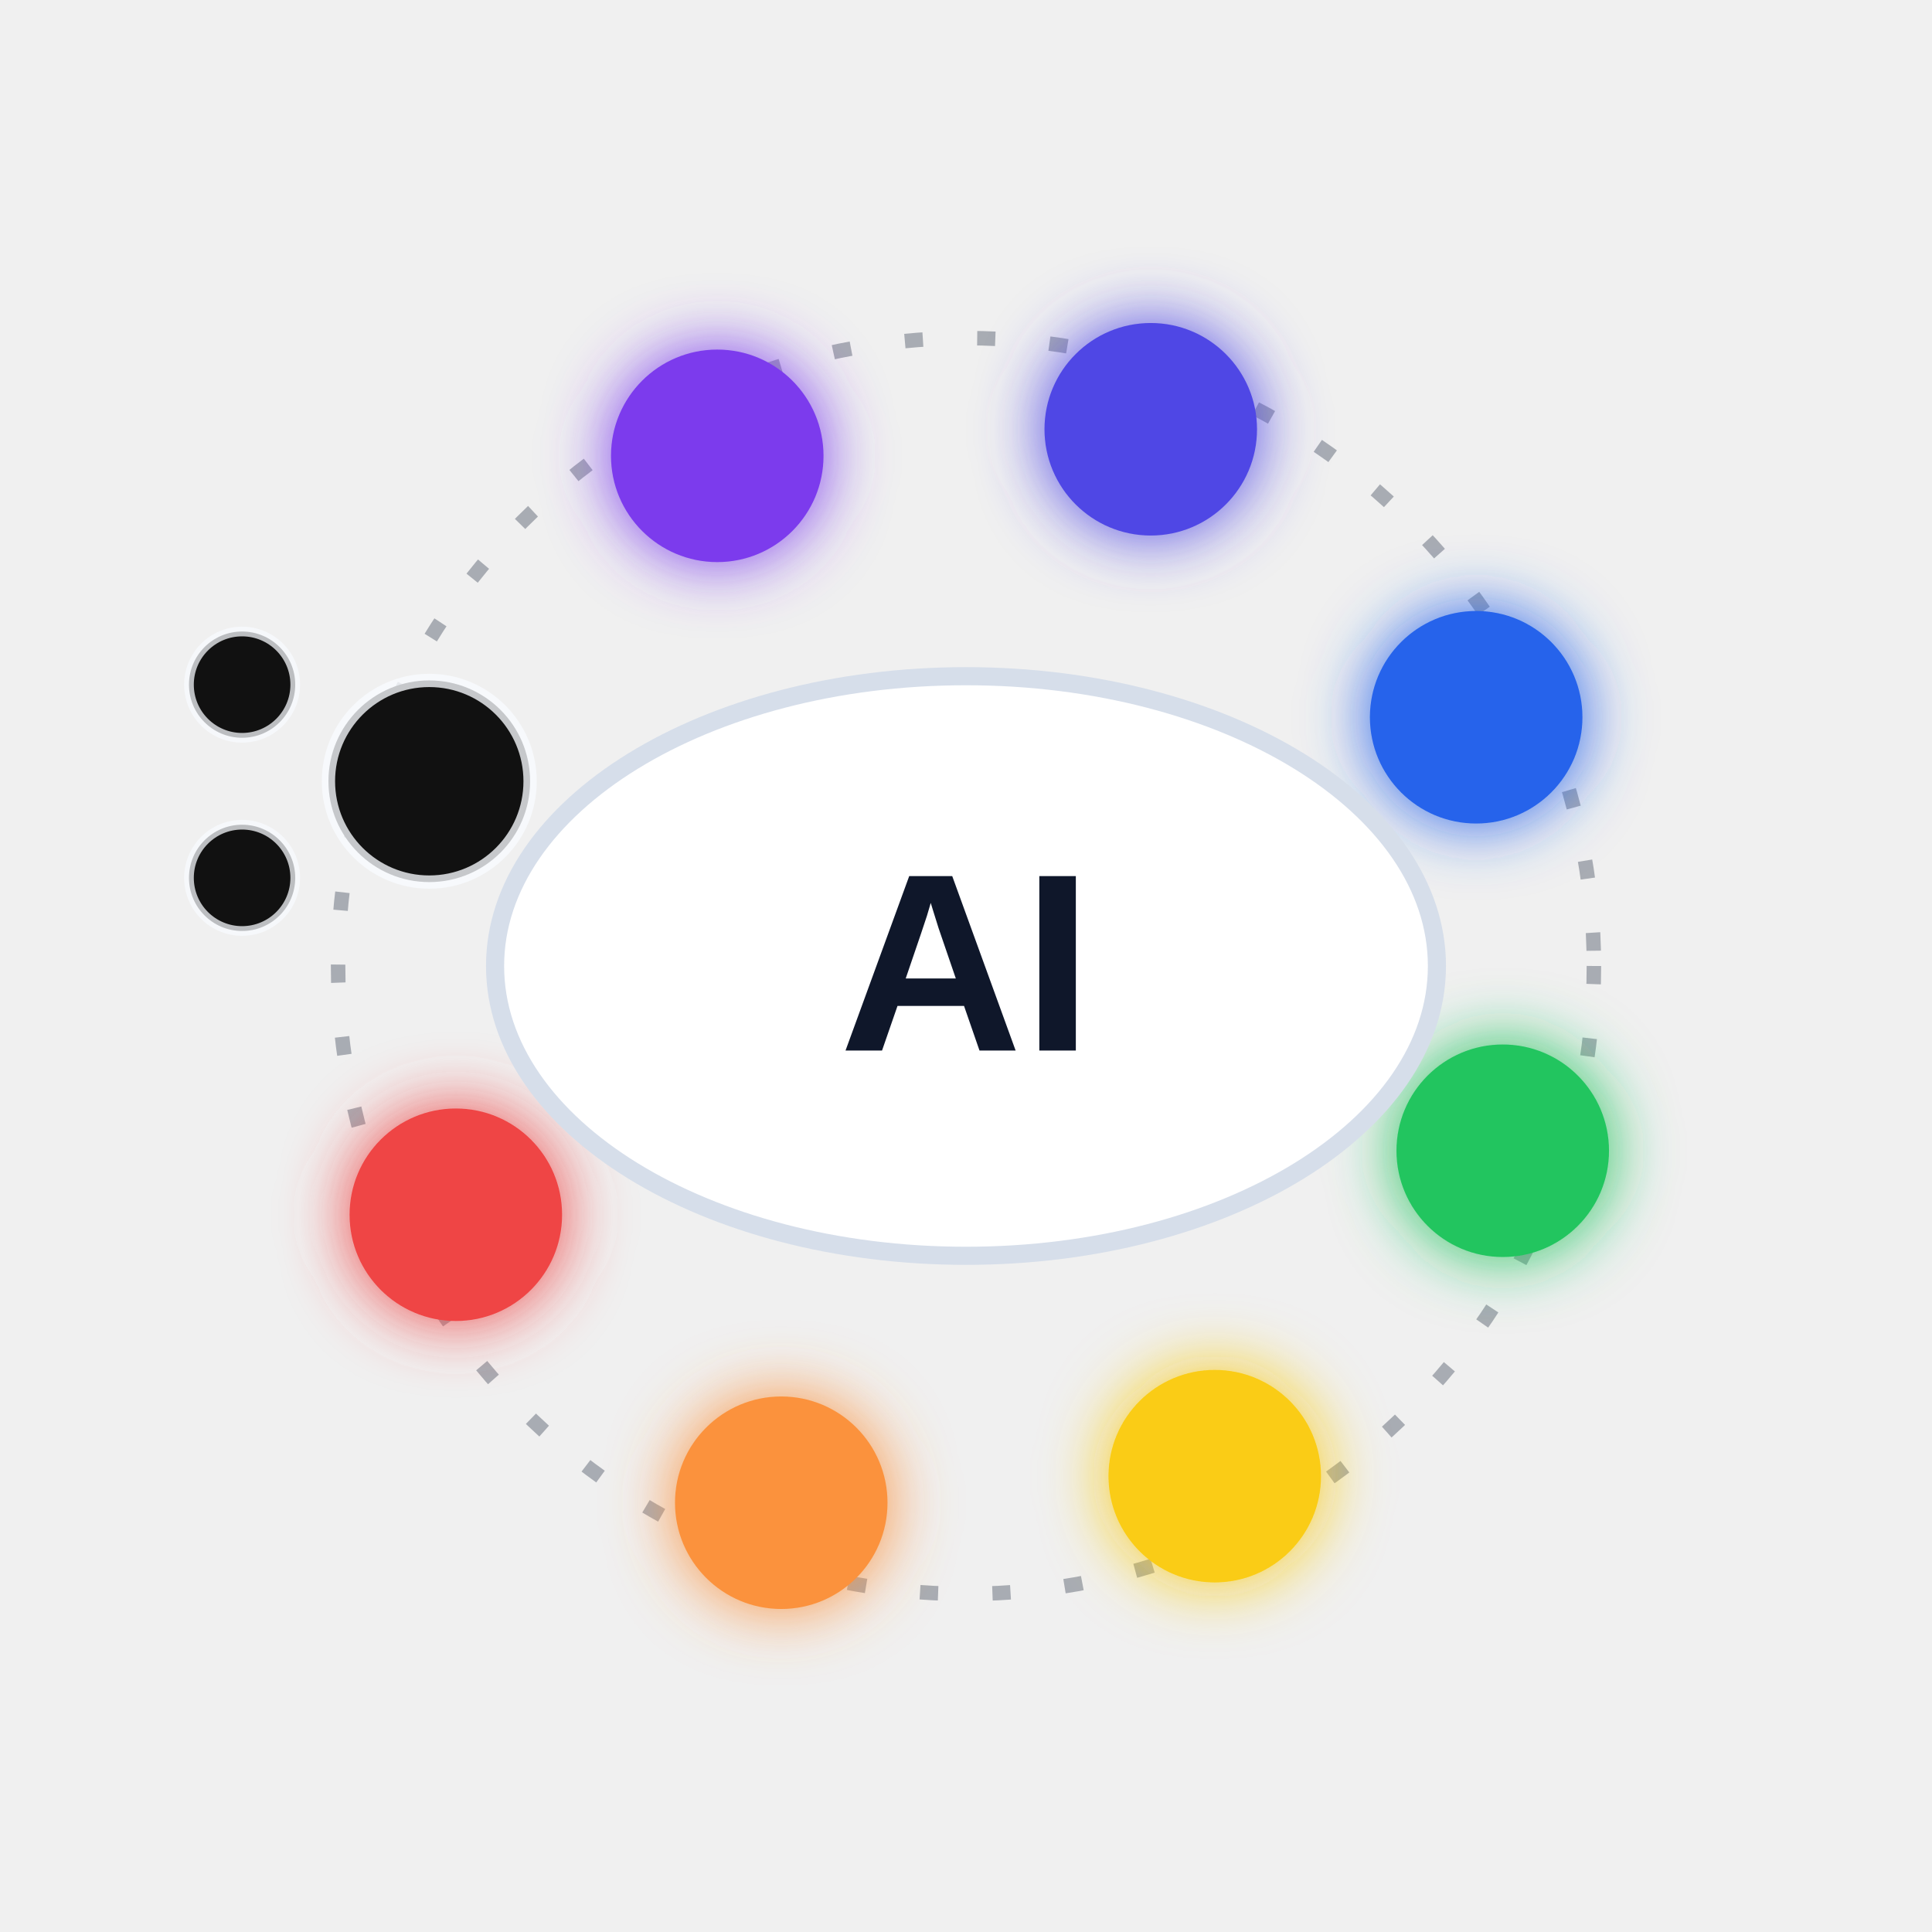
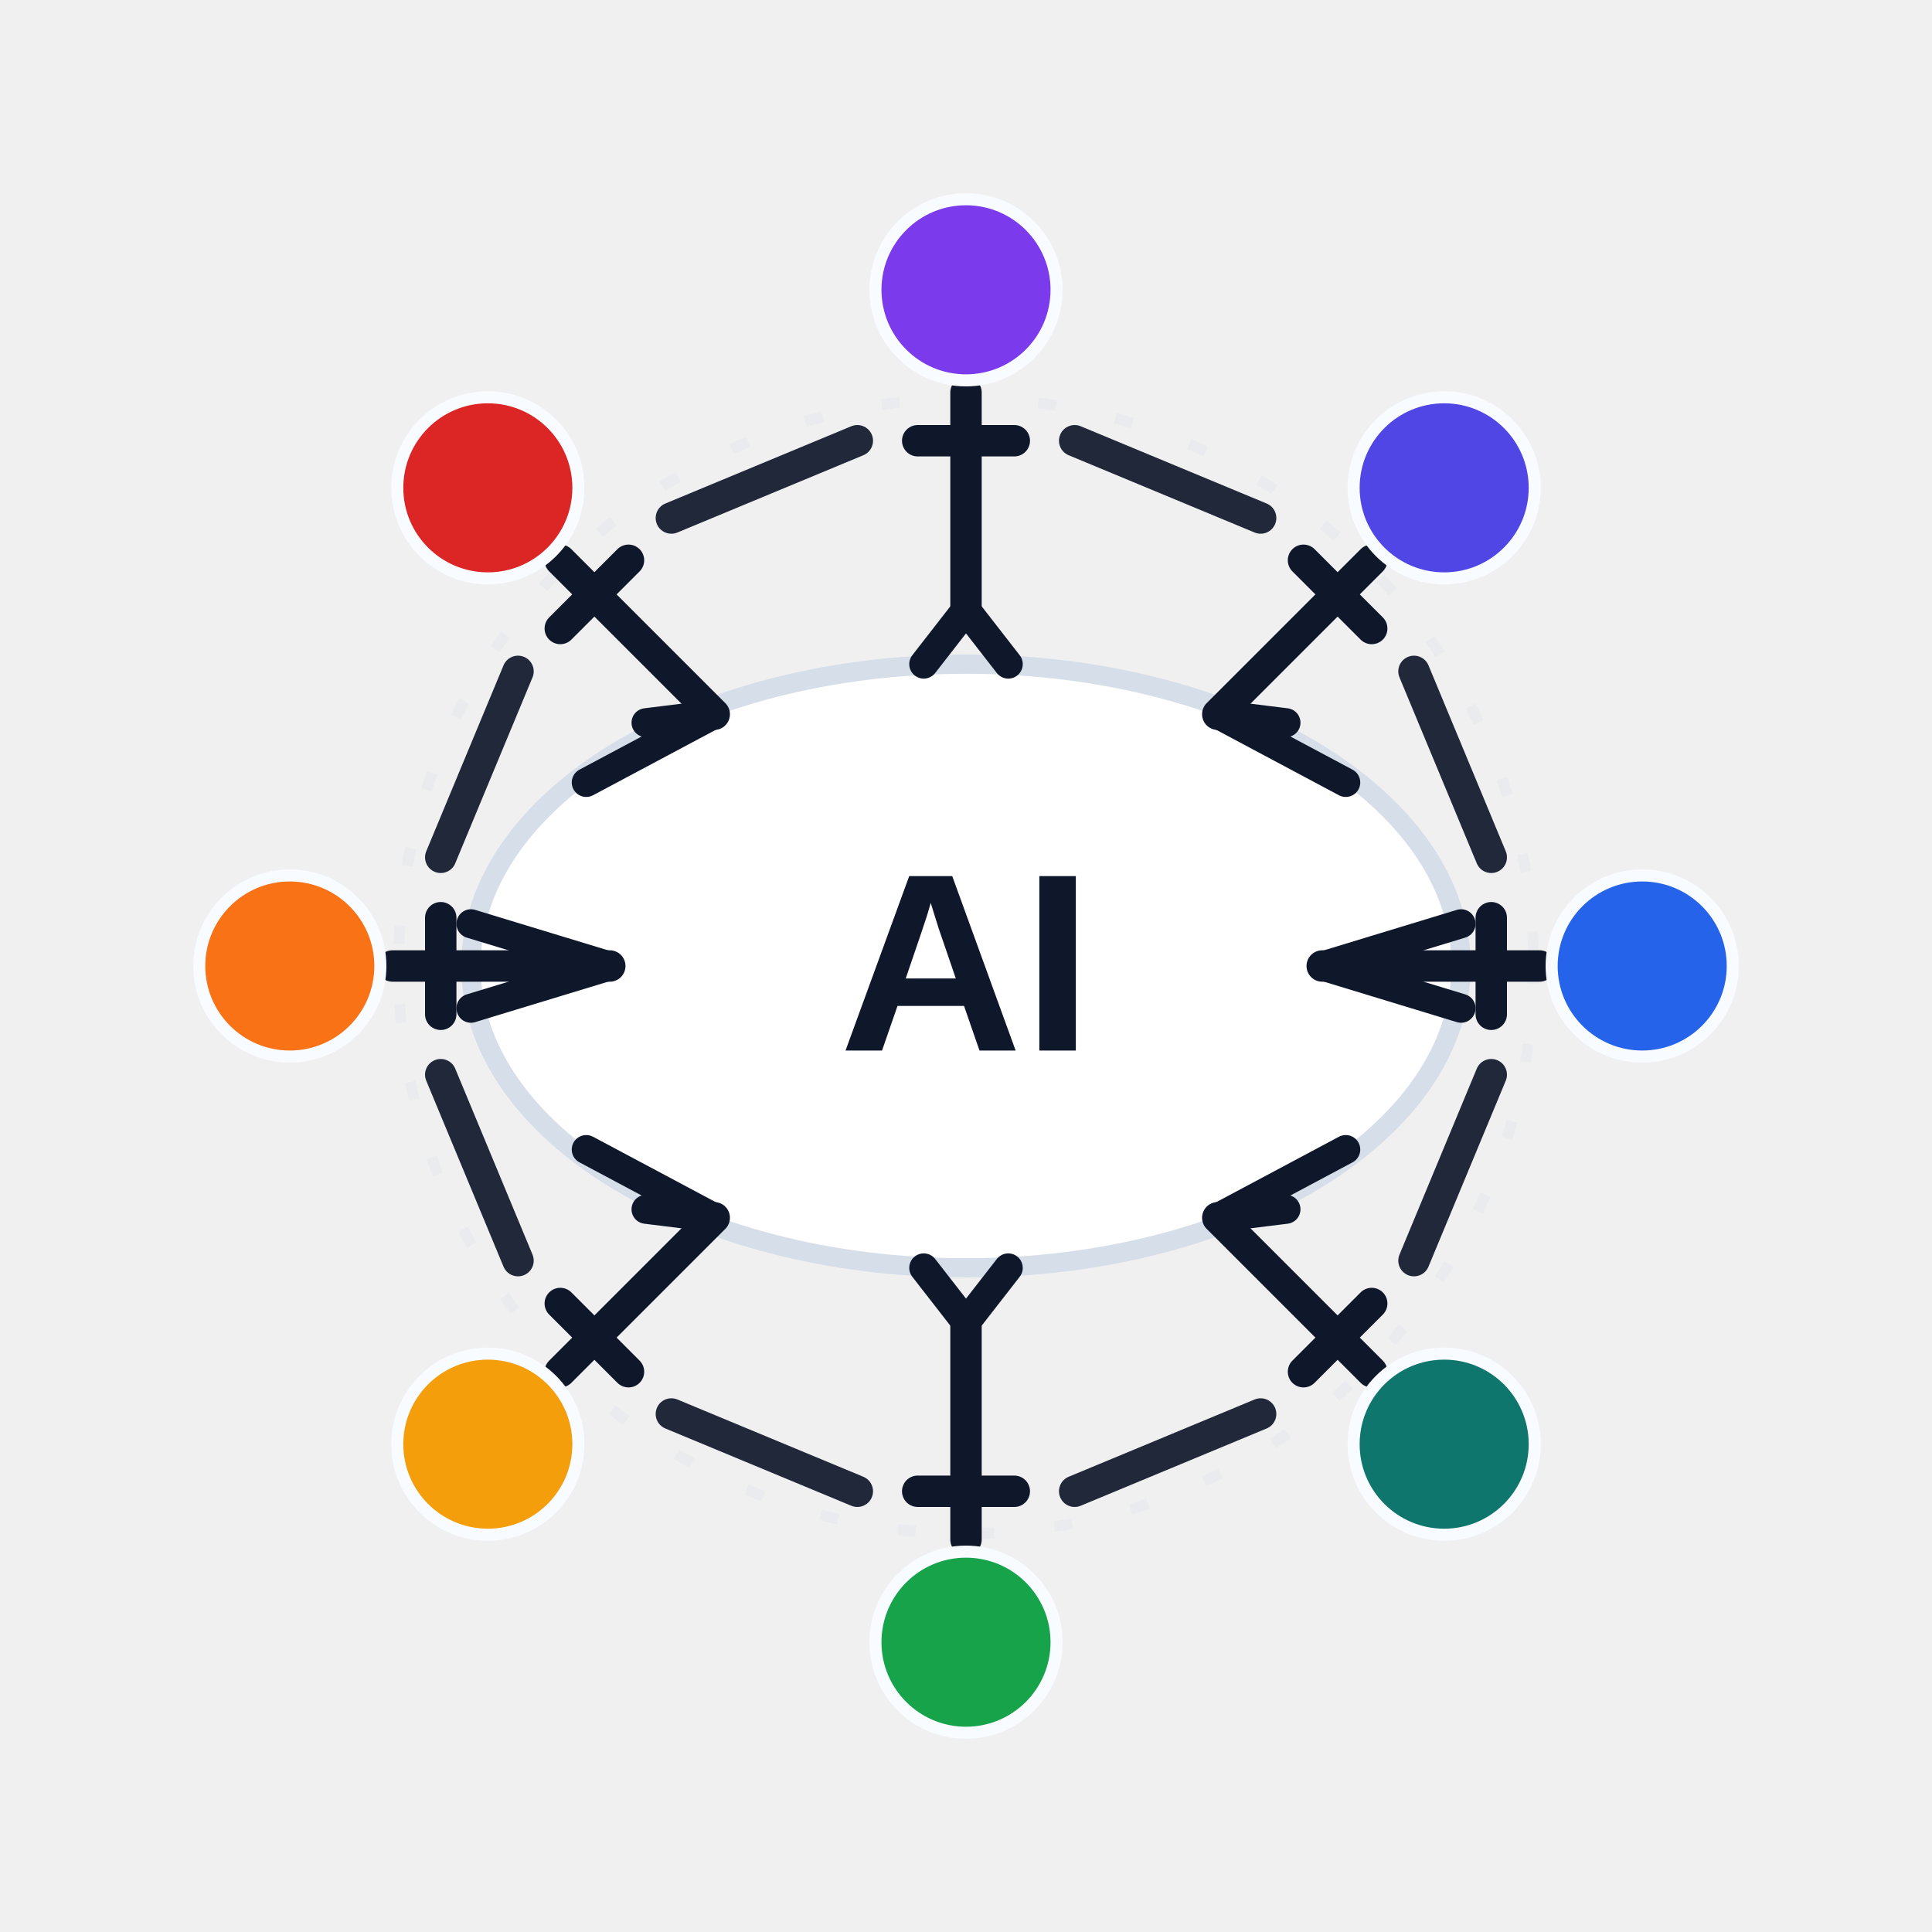
<svg xmlns="http://www.w3.org/2000/svg" viewBox="0 0 320 320" role="img" aria-labelledby="title desc">
  <defs>
    <filter id="softGlow" x="-40%" y="-40%" width="180%" height="180%">
-       <feGaussianBlur stdDeviation="5.5" result="blur" />
+       <feGaussianBlur stdDeviation="4.5" result="blur" />
      <feMerge>
        <feMergeNode in="blur" />
        <feMergeNode in="SourceGraphic" />
      </feMerge>
    </filter>
  </defs>
-   <circle cx="160" cy="160" r="104" fill="none" stroke="#2a3447" stroke-width="2.4" stroke-dasharray="3 9" opacity="0.36" />
-   <circle cx="118.8" cy="75.5" r="17.6" fill="#7c3aed" filter="url(#softGlow)" />
-   <circle cx="190.6" cy="71.1" r="17.6" fill="#4f46e5" filter="url(#softGlow)" />
-   <circle cx="244.5" cy="118.8" r="17.6" fill="#2563eb" filter="url(#softGlow)" />
-   <circle cx="248.9" cy="190.6" r="17.6" fill="#22c55e" filter="url(#softGlow)" />
-   <circle cx="201.2" cy="244.5" r="17.6" fill="#facc15" filter="url(#softGlow)" />
-   <circle cx="129.4" cy="248.9" r="17.6" fill="#fb923c" filter="url(#softGlow)" />
-   <circle cx="75.5" cy="201.2" r="17.6" fill="#ef4444" filter="url(#softGlow)" />
-   <circle cx="71.1" cy="129.4" r="16.7" fill="#111111" stroke="#f8fbff" stroke-opacity="0.78" stroke-width="2.2" />
-   <circle cx="40.1" cy="113.4" r="8.8" fill="#111111" stroke="#f8fbff" stroke-opacity="0.74" stroke-width="1.6" />
-   <circle cx="40.1" cy="145.4" r="8.8" fill="#111111" stroke="#f8fbff" stroke-opacity="0.74" stroke-width="1.6" />
-   <ellipse cx="160" cy="160" rx="78" ry="48" fill="#ffffff" stroke="#d6deea" stroke-width="3" />
+   <circle cx="160" cy="160" r="94.0" fill="none" stroke="#cbd5e1" stroke-width="1.8" stroke-dasharray="3 10" opacity="0.18" />
+   <path d="M 178.0 73.0 L 208.8 85.8" fill="none" stroke="#0f172a" stroke-width="5.2" stroke-linecap="round" stroke-linejoin="round" opacity="0.92" />
+   <path d="M 234.2 111.2 L 247.0 142.0" fill="none" stroke="#0f172a" stroke-width="5.2" stroke-linecap="round" stroke-linejoin="round" opacity="0.92" />
+   <path d="M 247.0 178.0 L 234.2 208.8" fill="none" stroke="#0f172a" stroke-width="5.2" stroke-linecap="round" stroke-linejoin="round" opacity="0.92" />
+   <path d="M 208.8 234.2 L 178.0 247.0" fill="none" stroke="#0f172a" stroke-width="5.2" stroke-linecap="round" stroke-linejoin="round" opacity="0.92" />
+   <path d="M 142.0 247.0 L 111.2 234.2" fill="none" stroke="#0f172a" stroke-width="5.2" stroke-linecap="round" stroke-linejoin="round" opacity="0.92" />
+   <path d="M 85.8 208.8 L 73.0 178.0" fill="none" stroke="#0f172a" stroke-width="5.2" stroke-linecap="round" stroke-linejoin="round" opacity="0.92" />
+   <path d="M 73.0 142.0 L 85.8 111.2" fill="none" stroke="#0f172a" stroke-width="5.2" stroke-linecap="round" stroke-linejoin="round" opacity="0.92" />
+   <path d="M 111.2 85.8 L 142.0 73.0" fill="none" stroke="#0f172a" stroke-width="5.2" stroke-linecap="round" stroke-linejoin="round" opacity="0.92" />
+   <ellipse cx="160" cy="160" rx="82" ry="50" fill="#ffffff" stroke="#d6deea" stroke-width="3.2" />
+   <path d="M 152.0 73.0 L 168.0 73.0" fill="none" stroke="#0f172a" stroke-width="5.2" stroke-linecap="round" />
+   <path d="M 160.0 65.0 L 160.0 101.0" fill="none" stroke="#0f172a" stroke-width="5.2" stroke-linecap="round" />
+   <path d="M 160.0 101.0 L 153.0 110.0" fill="none" stroke="#0f172a" stroke-width="4.8" stroke-linecap="round" />
+   <path d="M 160.0 101.0 L 167.0 110.0" fill="none" stroke="#0f172a" stroke-width="4.8" stroke-linecap="round" />
+   <circle cx="160.0" cy="48.0" r="15.0" fill="#7c3aed" stroke="#f8fbff" stroke-width="2" />
+   <path d="M 215.9 92.8 L 227.2 104.1" fill="none" stroke="#0f172a" stroke-width="5.2" stroke-linecap="round" />
+   <path d="M 227.2 92.8 L 201.7 118.3" fill="none" stroke="#0f172a" stroke-width="5.2" stroke-linecap="round" />
+   <path d="M 201.7 118.3 L 213.0 119.7" fill="none" stroke="#0f172a" stroke-width="4.8" stroke-linecap="round" />
+   <path d="M 201.7 118.3 L 222.9 129.6" fill="none" stroke="#0f172a" stroke-width="4.8" stroke-linecap="round" />
+   <circle cx="239.2" cy="80.8" r="15.0" fill="#4f46e5" stroke="#f8fbff" stroke-width="2" />
+   <path d="M 247.0 152.0 L 247.0 168.0" fill="none" stroke="#0f172a" stroke-width="5.2" stroke-linecap="round" />
+   <path d="M 255.0 160.0 L 219.0 160.0" fill="none" stroke="#0f172a" stroke-width="5.2" stroke-linecap="round" />
+   <path d="M 219.0 160.0 L 242.0 153.0" fill="none" stroke="#0f172a" stroke-width="4.8" stroke-linecap="round" />
+   <path d="M 219.0 160.0 L 242.0 167.0" fill="none" stroke="#0f172a" stroke-width="4.8" stroke-linecap="round" />
+   <circle cx="272.0" cy="160.0" r="15.0" fill="#2563eb" stroke="#f8fbff" stroke-width="2" />
+   <path d="M 227.2 215.9 L 215.9 227.2" fill="none" stroke="#0f172a" stroke-width="5.2" stroke-linecap="round" />
+   <path d="M 227.2 227.2 L 201.7 201.7" fill="none" stroke="#0f172a" stroke-width="5.2" stroke-linecap="round" />
+   <path d="M 201.7 201.7 L 222.9 190.4" fill="none" stroke="#0f172a" stroke-width="4.8" stroke-linecap="round" />
+   <path d="M 201.7 201.7 L 213.0 200.3" fill="none" stroke="#0f172a" stroke-width="4.8" stroke-linecap="round" />
+   <circle cx="239.2" cy="239.2" r="15.0" fill="#0f766e" stroke="#f8fbff" stroke-width="2" />
+   <path d="M 168.0 247.0 L 152.0 247.0" fill="none" stroke="#0f172a" stroke-width="5.2" stroke-linecap="round" />
+   <path d="M 160.0 255.0 L 160.0 219.0" fill="none" stroke="#0f172a" stroke-width="5.2" stroke-linecap="round" />
+   <path d="M 160.0 219.0 L 167.0 210.0" fill="none" stroke="#0f172a" stroke-width="4.8" stroke-linecap="round" />
+   <path d="M 160.0 219.0 L 153.0 210.0" fill="none" stroke="#0f172a" stroke-width="4.8" stroke-linecap="round" />
+   <circle cx="160.0" cy="272.0" r="15.0" fill="#16a34a" stroke="#f8fbff" stroke-width="2" />
+   <path d="M 104.1 227.2 L 92.8 215.9" fill="none" stroke="#0f172a" stroke-width="5.2" stroke-linecap="round" />
+   <path d="M 92.8 227.2 L 118.3 201.7" fill="none" stroke="#0f172a" stroke-width="5.2" stroke-linecap="round" />
+   <path d="M 118.3 201.7 L 107.0 200.3" fill="none" stroke="#0f172a" stroke-width="4.8" stroke-linecap="round" />
+   <path d="M 118.3 201.7 L 97.1 190.4" fill="none" stroke="#0f172a" stroke-width="4.8" stroke-linecap="round" />
+   <circle cx="80.8" cy="239.2" r="15.0" fill="#f59e0b" stroke="#f8fbff" stroke-width="2" />
+   <path d="M 73.0 168.0 L 73.0 152.0" fill="none" stroke="#0f172a" stroke-width="5.2" stroke-linecap="round" />
+   <path d="M 65.0 160.0 L 101.0 160.0" fill="none" stroke="#0f172a" stroke-width="5.2" stroke-linecap="round" />
+   <path d="M 101.0 160.0 L 78.0 167.0" fill="none" stroke="#0f172a" stroke-width="4.8" stroke-linecap="round" />
+   <path d="M 101.0 160.0 L 78.0 153.0" fill="none" stroke="#0f172a" stroke-width="4.8" stroke-linecap="round" />
+   <circle cx="48.0" cy="160.0" r="15.0" fill="#f97316" stroke="#f8fbff" stroke-width="2" />
+   <path d="M 92.8 104.1 L 104.1 92.8" fill="none" stroke="#0f172a" stroke-width="5.2" stroke-linecap="round" />
+   <path d="M 92.8 92.8 L 118.3 118.3" fill="none" stroke="#0f172a" stroke-width="5.2" stroke-linecap="round" />
+   <path d="M 118.3 118.3 L 97.1 129.6" fill="none" stroke="#0f172a" stroke-width="4.8" stroke-linecap="round" />
+   <path d="M 118.3 118.3 L 107.0 119.7" fill="none" stroke="#0f172a" stroke-width="4.8" stroke-linecap="round" />
+   <circle cx="80.8" cy="80.8" r="15.0" fill="#dc2626" stroke="#f8fbff" stroke-width="2" />
  <text x="160" y="174" text-anchor="middle" font-family="Syne, Nunito, Arial, sans-serif" font-size="42" font-weight="800" fill="#0f172a">AI</text>
</svg>
